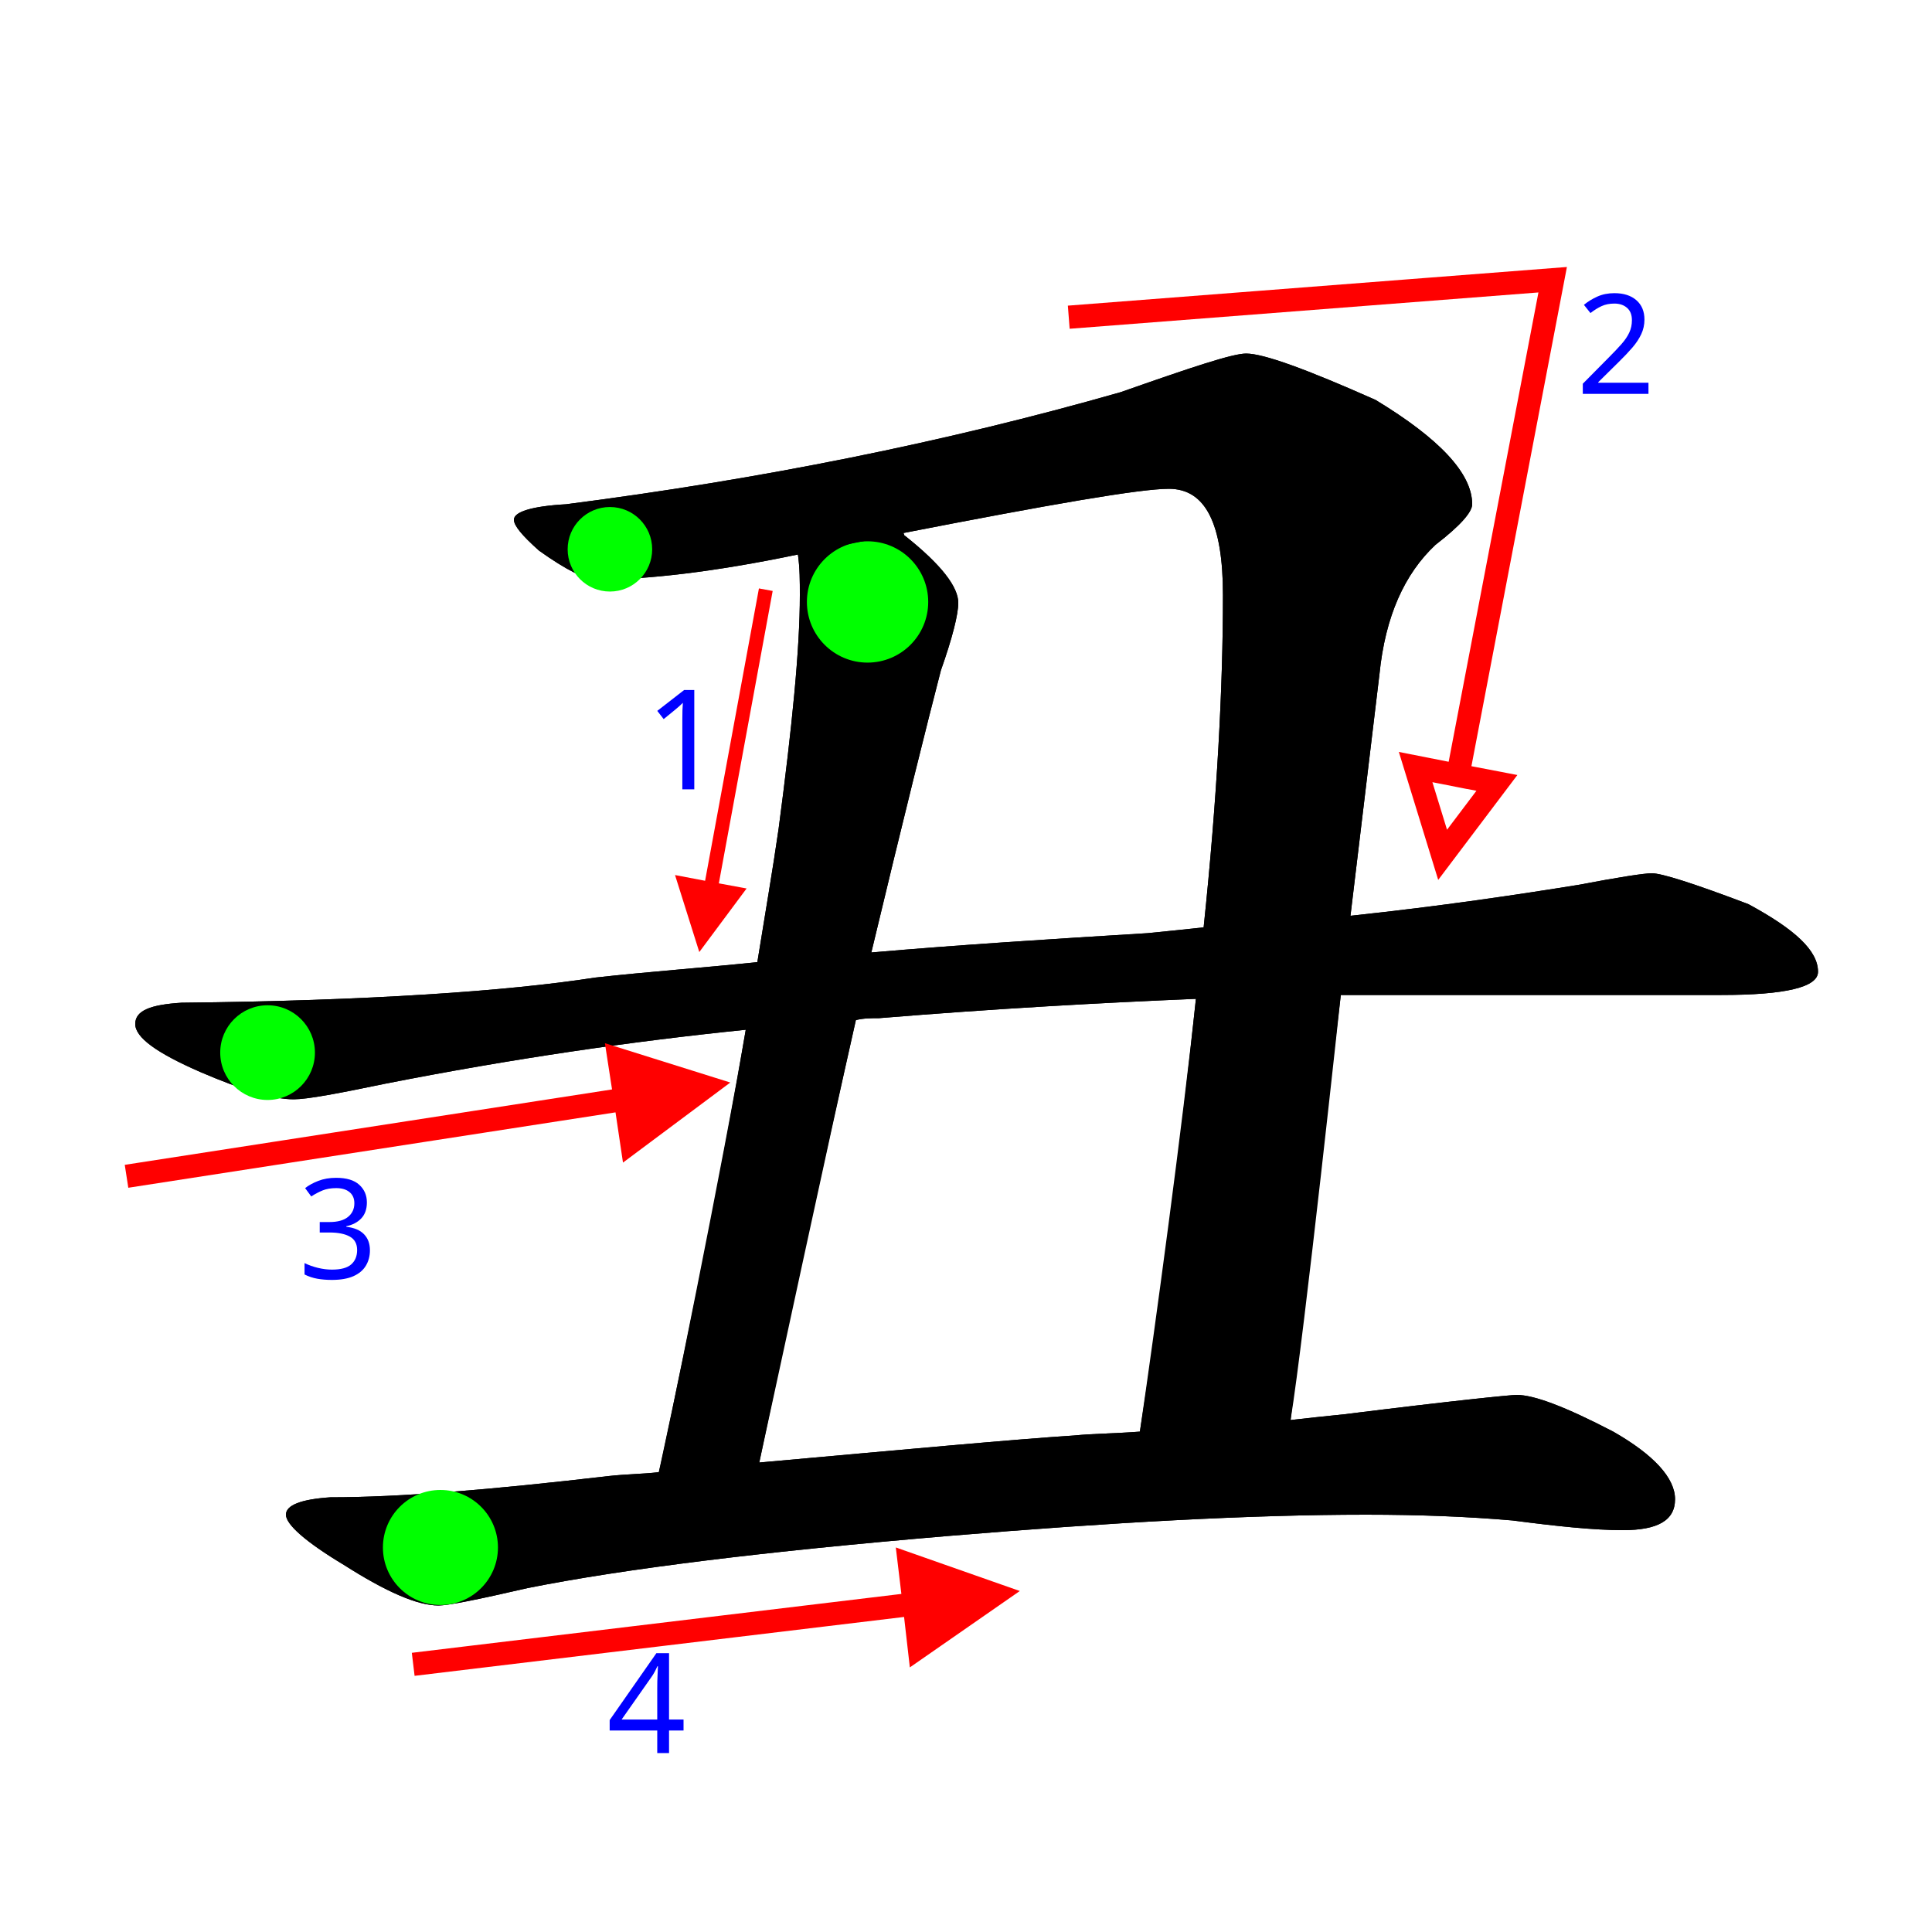
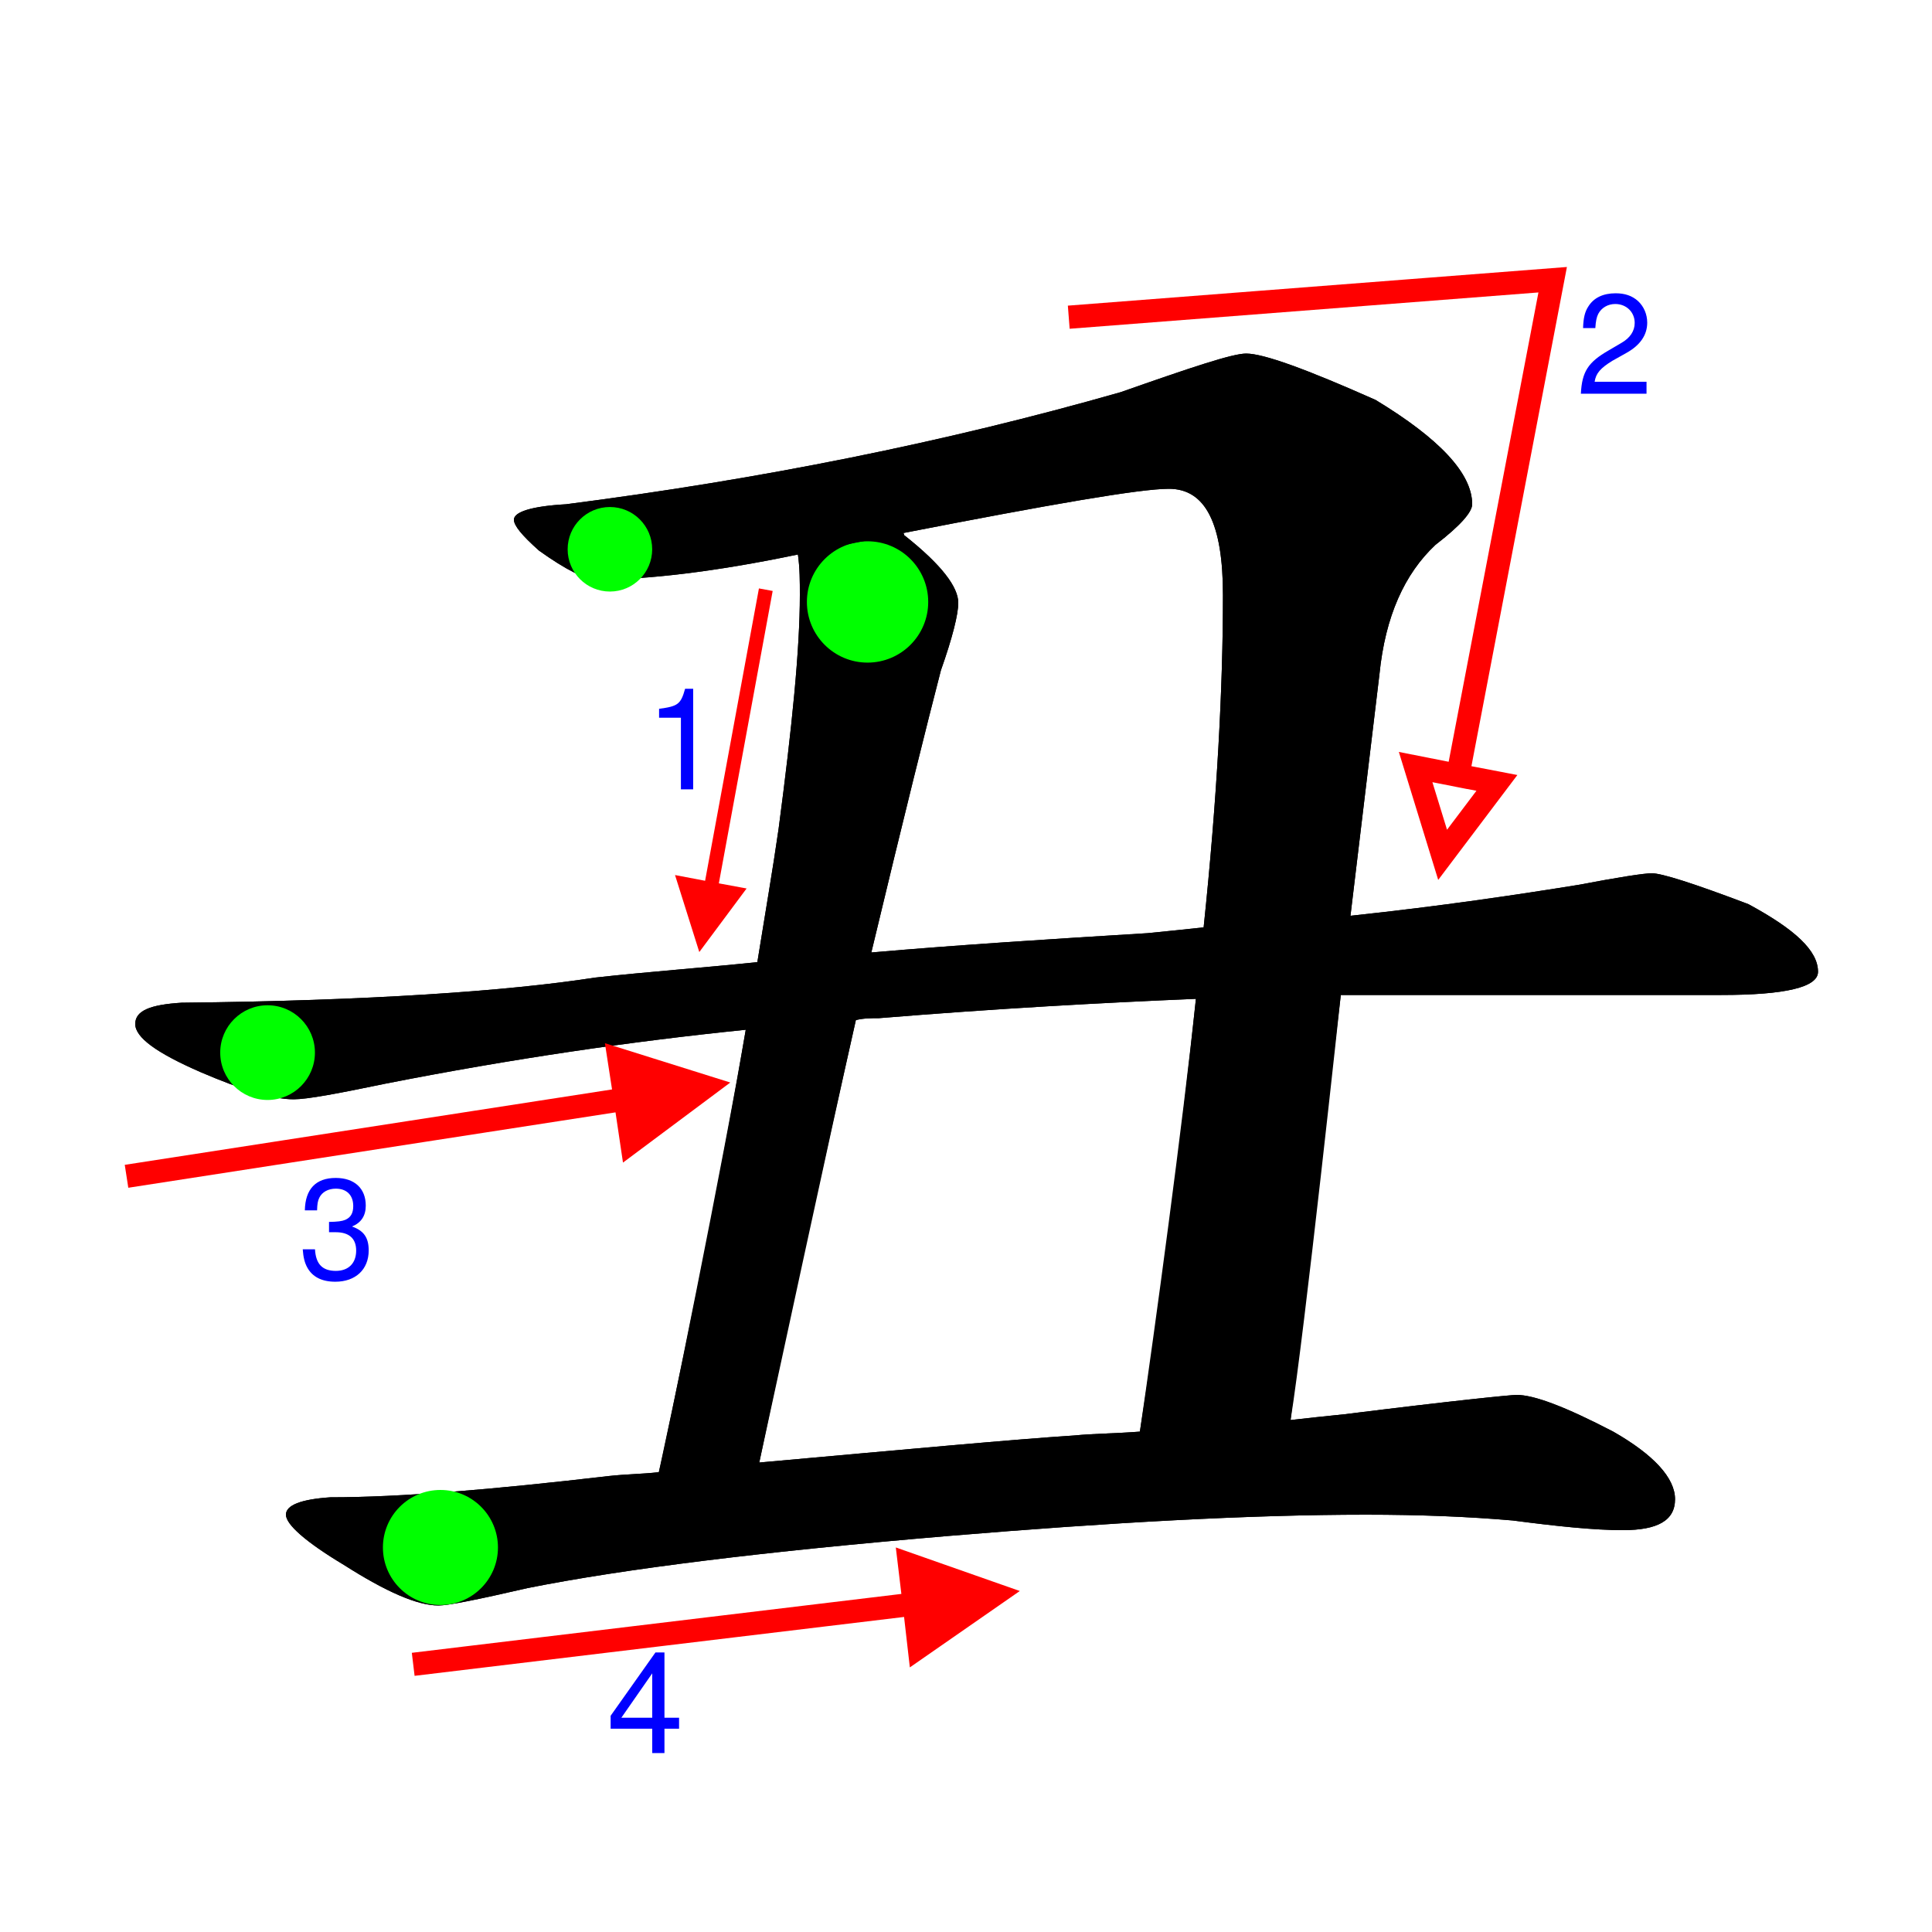
<svg xmlns="http://www.w3.org/2000/svg" version="1.1" x="0px" y="0px" width="1000px" height="1000px" viewBox="0 0 1000 1000" enable-background="new 0 0 1000 1000" xml:space="preserve">
  <g id="Layer_1">
    <path id="glyph" d="M645,183c9,0,31,8,67,24c33,20,50,38,50,54c0,4-6,11-19,21c-16,15-26,37-29,67l-15,125c47-5,87-11,118-16   c21-4,34-6,38-6c5,0,21,5,50,16c24,13,36,24,36,35c0,8-17,12-50,12H726c-10,0-21,0-32,0l-26,220c9-1,18-2,28-3c56-7,86-10,89-10   c9,0,25,6,50,19c21,12,32,24,32,35s-9,16-27,16c-15,0-34-2-57-5c-23-2-48-3-76-3c-60,0-132,4-216,11c-95,8-168,17-218,27   c-26,6-41,9-46,9c-11,0-27-7-49-21c-20-12-30-21-30-26s8-8,23-9c36,0,84-4,144-11c9-1,17-1,26-2c19-88,34-164,45-229   c-59,6-121,15-187,28c-24,5-40,8-47,8c-11,0-27-5-48-14c-23-10-34-18-34-25s8-10,24-11c97-1,169-6,214-13c27-3,55-5,84-8   c4-25,8-48,11-69c7-53,11-93,11-121c0-7,0-14-1-21c-43,9-78,13-104,13c-6,0-16-5-30-15c-9-8-13-13-13-16c0-4,9-7,27-8   c101-13,196-32,287-58C617,190,638,183,645,183 M393,757c78-7,132-12,163-14c10-1,21-1,34-2c13-83,22-158,29-224   c-48,2-103,5-164,10c-4,0-8,0-12,1C429,590,412,666,393,757 M451,493c46-4,94-7,143-10c10-1,20-2,29-3c7-67,10-124,10-172   c0-37-9-55-28-55c-15,0-61,8-138,23c1,0,1,0,1,1c19,15,28,27,28,35c0,6-3,18-9,35C480,374,468,422,451,493z" />
  </g>
  <g id="Layer_2">
    <path id="Stroke" d="M393,757c8-36.5,36-167,50-229l8-35c17-71,29-119,36-146c6-17,9-29,9-35c0-8-8-19.25-28-35   c-91.5-58.75-55,10-55,10c1,7,1,14,1,21c0,28-4,68-11,121c-3,21-7,44-11,69l-6,35c-11,65-42,218-45,229C332,810,378.5,805,393,757z   " />
    <circle id="Start_Mark" fill="#00FF00" cx="449.045" cy="311.571" r="31.395" />
    <polyline id="Arrow" fill="#FF0000" stroke="#FF0000" stroke-width="7.236" points="396.38,305.221 367.86,460.12 354.662,457.61    363.277,484.94 380.064,462.374 367.86,460.12  " />
-     <text transform="matrix(1 0 0 1 333.7983 408.562)" fill="#0000FF" font-family="'Helvitica'" font-size="72">1</text>
+     <text transform="matrix(1 0 0 1 333.7983 408.562)" fill="#0000FF" font-family="'Helvetica'" font-size="72">1</text>
  </g>
  <g id="Layer_3">
    <path id="Stroke" d="M668,735c7.082-43.419,26-220,26-220l5-41l15-125c3-30,13-52,29-67c13-10,19-17,19-21c0-16-17-34-50-54   c-36-16-58-24-67-24c-7,0-28,7-65,20c-91,26-186,45-287,58c-18,1-27,4-27,8c0,3,4,8,13,16c14,10,24,15,30,15c26,0,61-4,104-13   l54-11c77-15,123-23,138-23c19,0,28,18,28,55c0,48-3,105-10,172l-4,37c-7,66-21.086,169.924-29,224S649.583,802.575,668,735z" />
    <circle id="Start_Mark" fill="#00FF00" cx="315.69" cy="284.306" r="21.877" />
    <polyline id="Arrow" fill="none" stroke="#FF0000" stroke-width="12" points="553.185,164.184 803.664,144.779 754.584,401.343    732.724,397.029 746.696,442.454 774.797,405.221 754.584,401.343  " />
-     <text transform="matrix(1 0 0 1 815.8027 203.8662)" fill="#0000FF" font-family="'Helvitica'" font-size="72">2</text>
+     <text transform="matrix(1 0 0 1 815.8027 203.8662)" fill="#0000FF" font-family="'Helvetica'" font-size="72">2</text>
  </g>
  <g id="Layer_4">
    <path id="Stroke" d="M443,528c4-1,8-1,12-1c61-5,116-8,164-10l75-2h197c33,0,50-4,50-12c0-11-12-22-36-35c-29-11-45-16-50-16   c-4,0-17,2-38,6c-31,5-71,11-118,16l-76,6c-9,1-19,2-29,3c-49,3-97,6-143,10l-59,5c-29,3-57,5-84,8c-45,7-117,12-214,13   c-16,1-24,4-24,11s11,15,34,25c21,9,37,14,48,14c7,0,23-3,47-8c66-13,128-22,187-28L443,528z" />
    <circle id="Start_Mark" fill="#00FF00" cx="138.497" cy="544.833" r="24.508" />
    <polyline id="Arrow" fill="#FF0000" stroke="#FF0000" stroke-width="12" points="65.491,608.85 323.636,568.903    326.914,590.943 365.006,562.524 320.5,548.562 323.636,568.903  " />
-     <text transform="matrix(1 0 0 1 154.3989 661.7617)" fill="#0000FF" font-family="'Helvitica'" font-size="72">3</text>
+     <text transform="matrix(1 0 0 1 154.3989 661.7617)" fill="#0000FF" font-family="'Helvetica'" font-size="72">3</text>
  </g>
  <g id="Layer_5">
    <path id="Stroke" d="M590,741c-13,1-24,1-34,2c-31,2-85,7-163,14l-52,5c-9,1-17,1-26,2c-60,7-108,11-144,11c-15,1-23,4-23,9   s10,14,30,26c22,14,38,21,49,21c5,0,20-3,46-9c50-10,123-19,218-27c84-7,156-11,216-11c28,0,53,1,76,3c23,3,42,5,57,5   c18,0,27-5,27-16s-11-23-32-35c-25-13-41-19-50-19c-3,0-33,3-89,10c-10,1-19,2-28,3L590,741z" />
    <circle id="Start_Mark" fill="#00FF00" cx="227.97" cy="800.973" r="29.771" />
    <polyline id="Arrow" fill="#FF0000" stroke="#FF0000" stroke-width="12" points="213.875,861.452 473.221,830.251    475.753,852.39 514.785,825.274 470.774,809.815 473.221,830.251  " />
-     <text transform="matrix(1 0 0 1 314.0488 907.375)" fill="#0000FF" font-family="'Helvitica'" font-size="72">4</text>
+     <text transform="matrix(1 0 0 1 314.0488 907.375)" fill="#0000FF" font-family="'Helvetica'" font-size="72">4</text>
  </g>
</svg>
